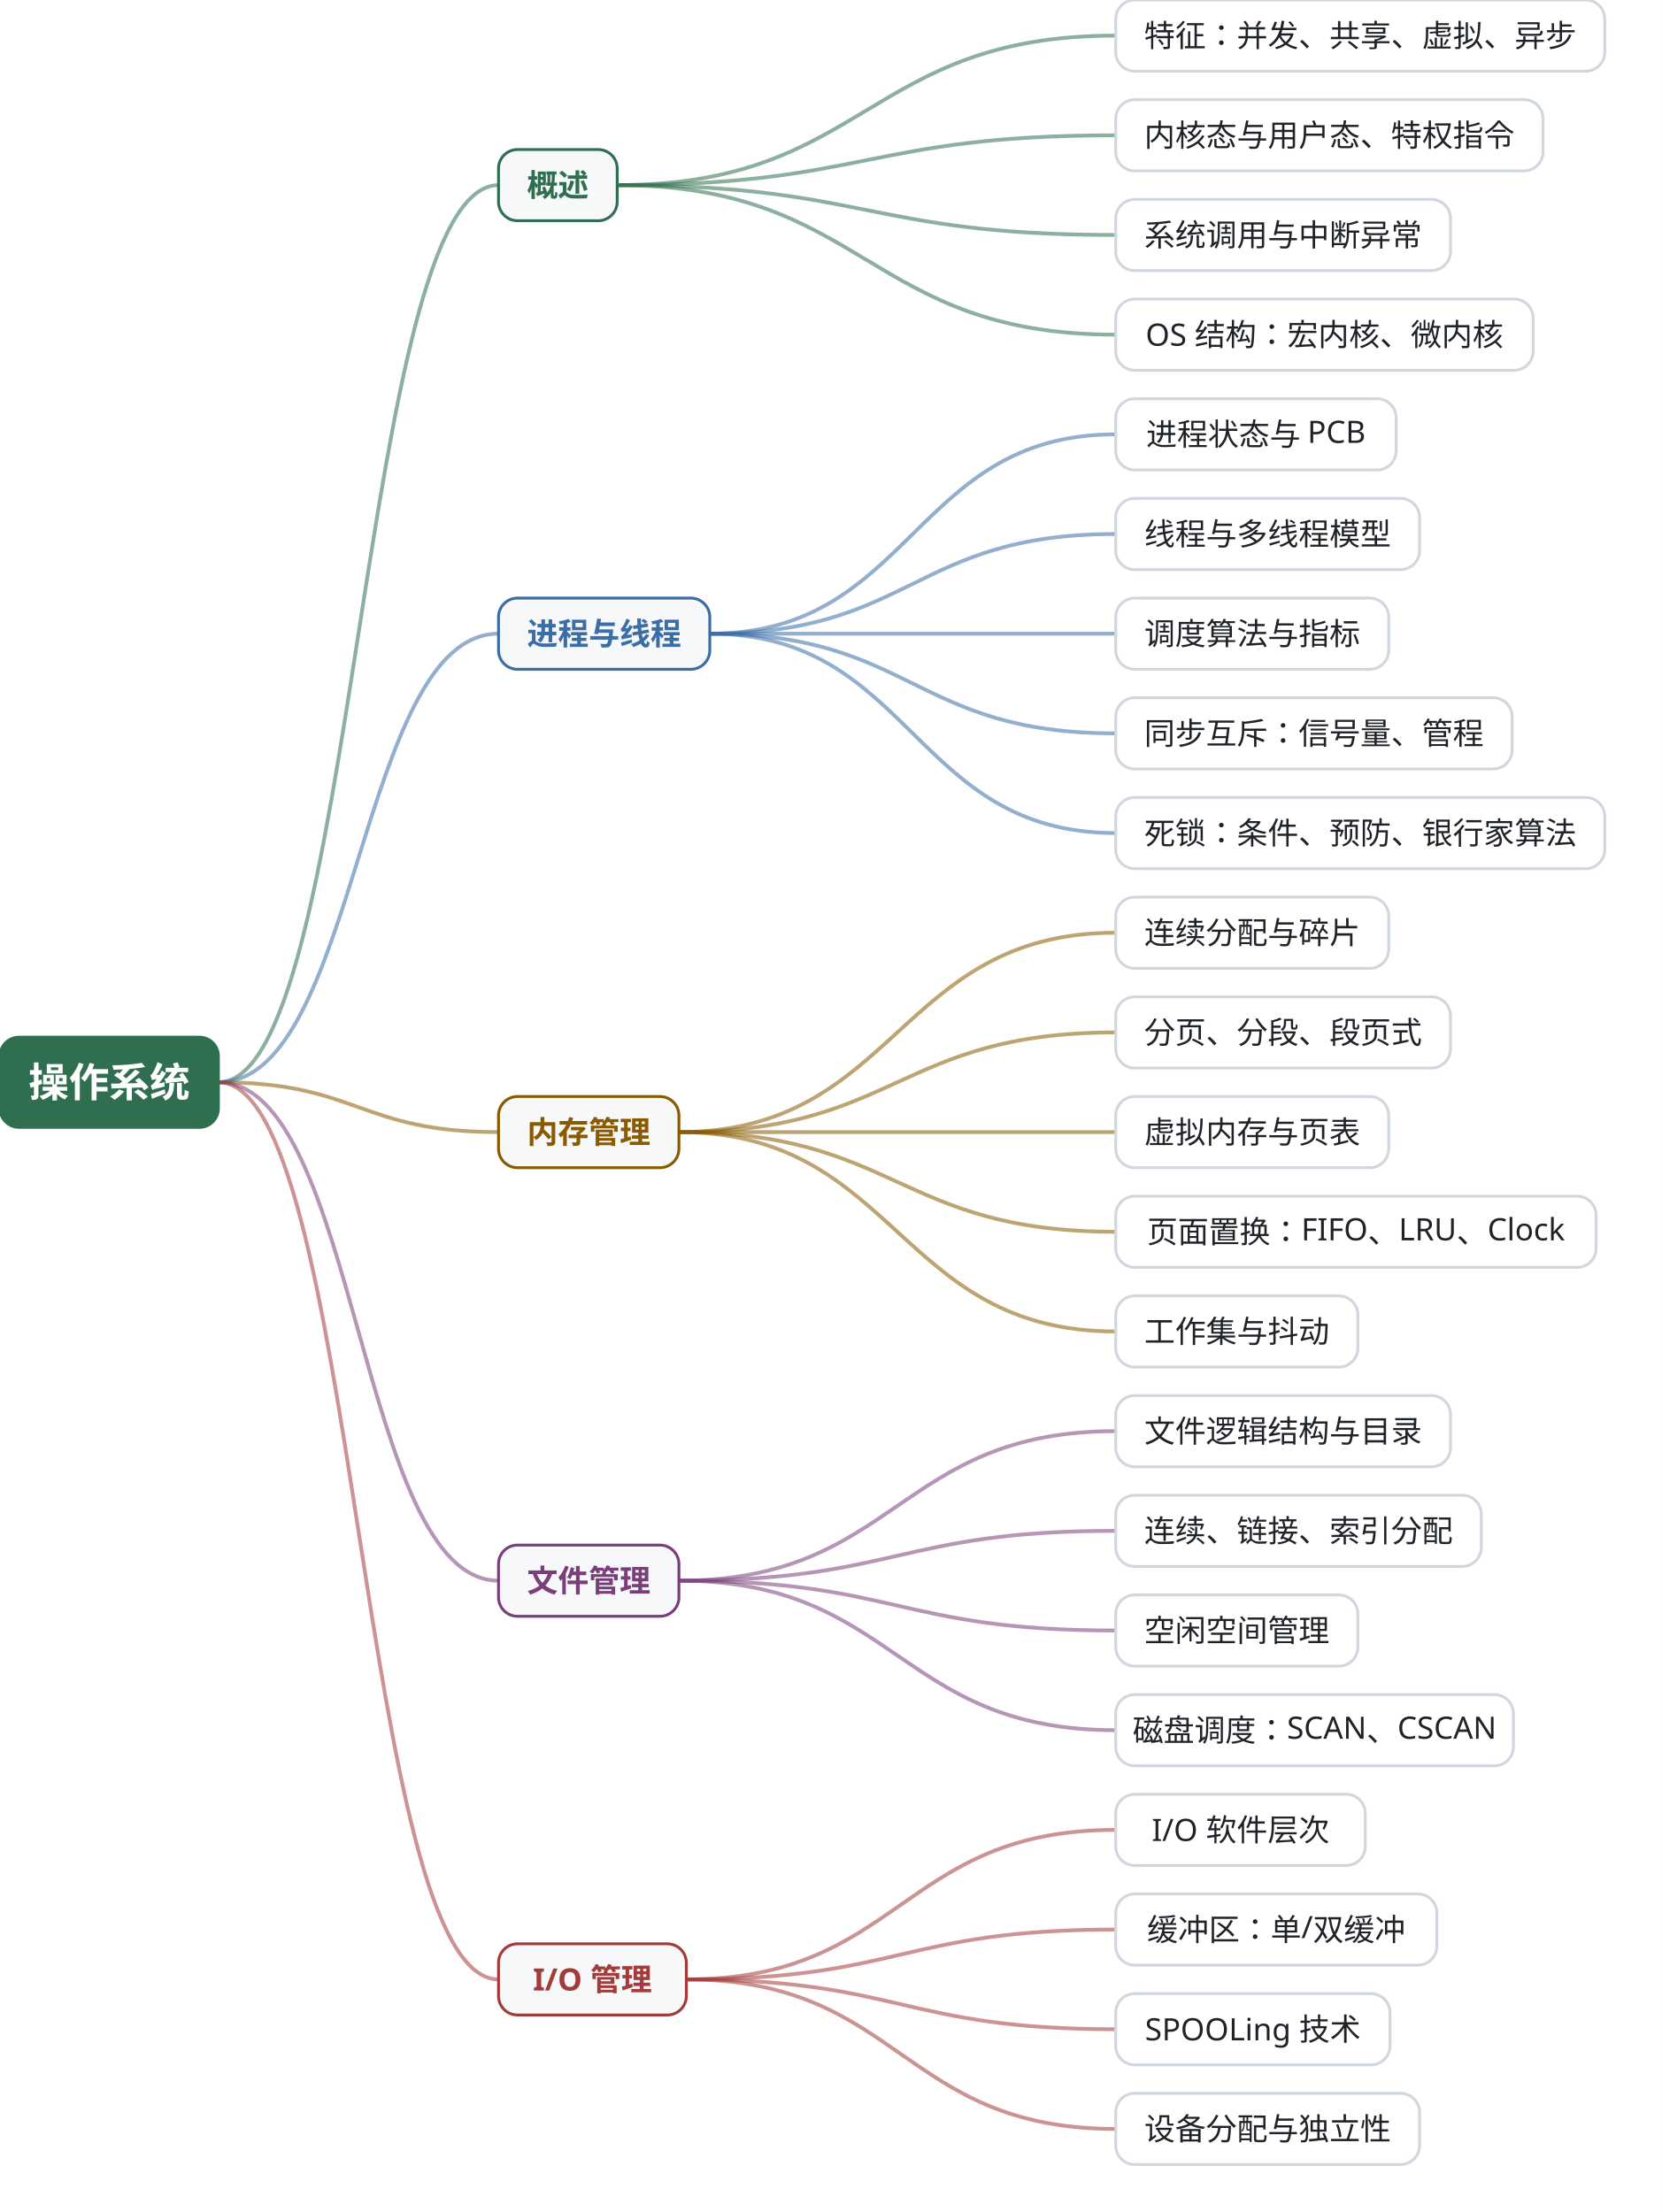
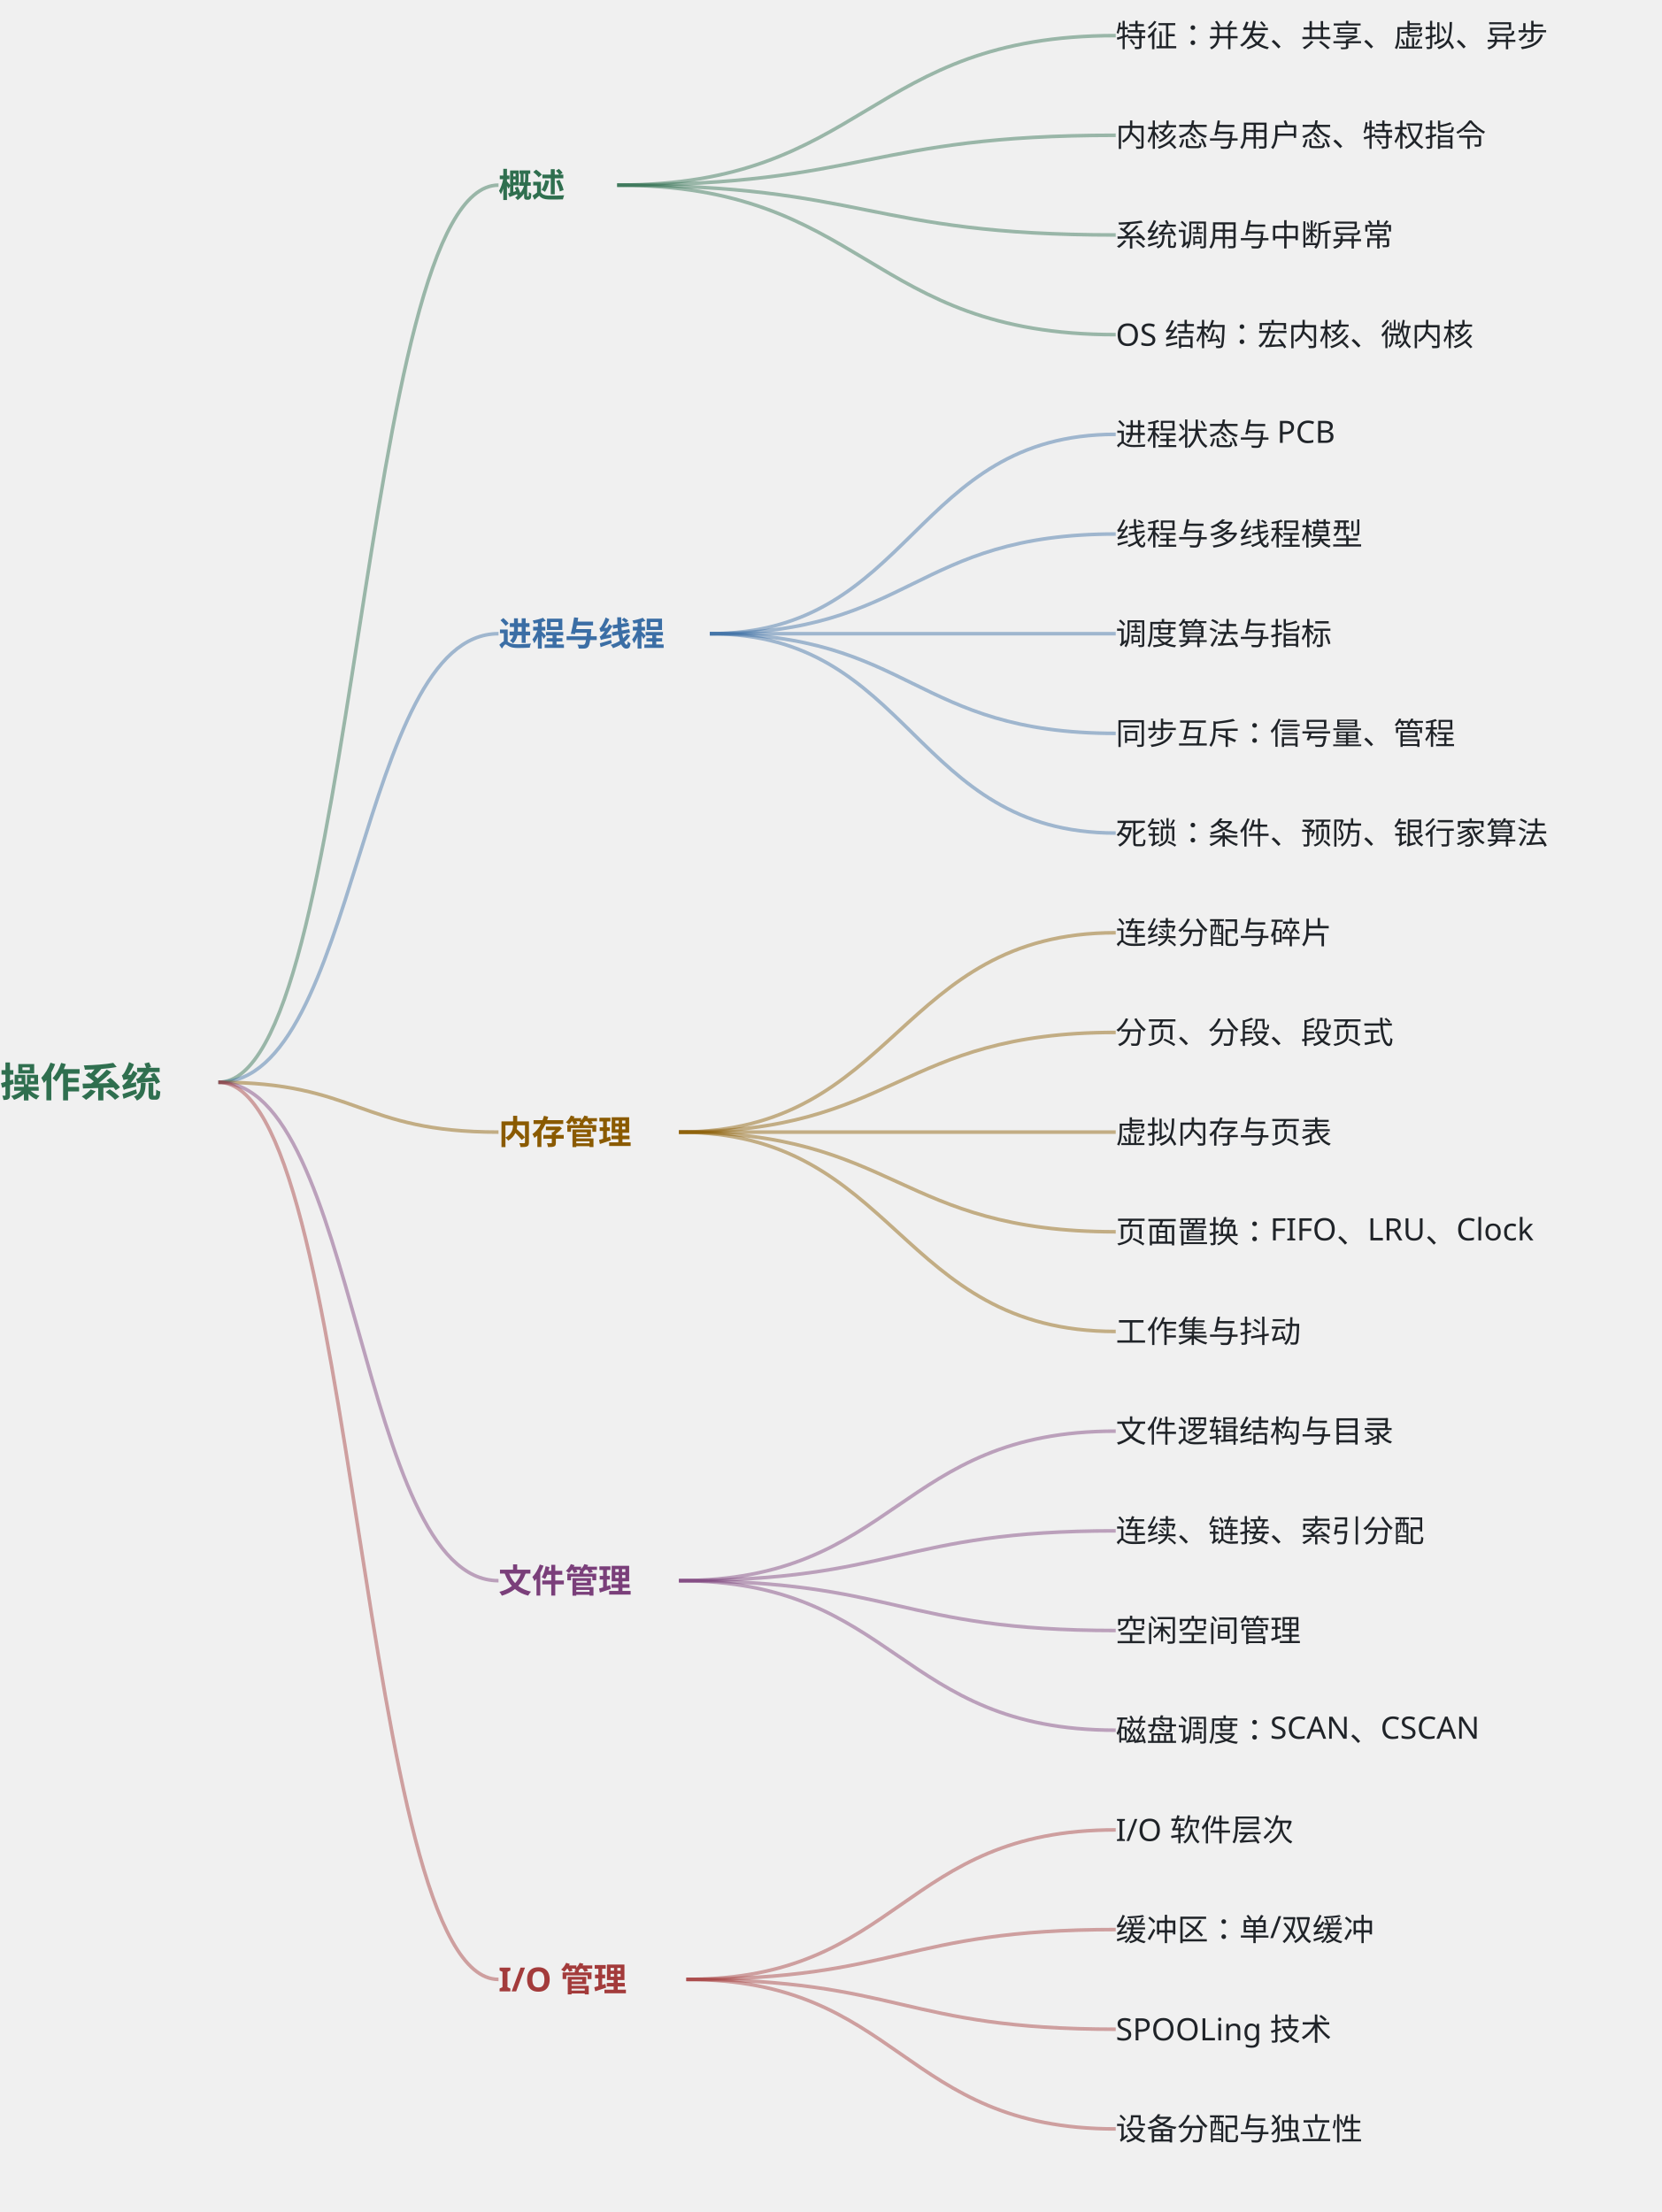
<svg xmlns="http://www.w3.org/2000/svg" viewBox="0 0 700 932" width="700" height="932" font-family="Microsoft YaHei, PingFang SC, sans-serif">
-   <rect width="100%" height="100%" fill="#ffffff" />
-   <path d="M92,456 C151,456 151,78 210,78" fill="none" stroke="var(--c1, #2f6f4f)" stroke-width="1.6" opacity="0.55" />
-   <path d="M260,78 C365,78 365,15 470,15" fill="none" stroke="var(--c1, #2f6f4f)" stroke-width="1.6" opacity="0.55" />
-   <path d="M260,78 C365,78 365,57 470,57" fill="none" stroke="var(--c1, #2f6f4f)" stroke-width="1.6" opacity="0.55" />
-   <path d="M260,78 C365,78 365,99 470,99" fill="none" stroke="var(--c1, #2f6f4f)" stroke-width="1.6" opacity="0.55" />
-   <path d="M260,78 C365,78 365,141 470,141" fill="none" stroke="var(--c1, #2f6f4f)" stroke-width="1.6" opacity="0.55" />
-   <path d="M92,456 C151,456 151,267 210,267" fill="none" stroke="var(--c2, #3b6ea5)" stroke-width="1.6" opacity="0.55" />
-   <path d="M299,267 C384.5,267 384.5,183 470,183" fill="none" stroke="var(--c2, #3b6ea5)" stroke-width="1.6" opacity="0.55" />
-   <path d="M299,267 C384.5,267 384.5,225 470,225" fill="none" stroke="var(--c2, #3b6ea5)" stroke-width="1.6" opacity="0.55" />
-   <path d="M299,267 C384.5,267 384.5,267 470,267" fill="none" stroke="var(--c2, #3b6ea5)" stroke-width="1.6" opacity="0.55" />
-   <path d="M299,267 C384.5,267 384.5,309 470,309" fill="none" stroke="var(--c2, #3b6ea5)" stroke-width="1.6" opacity="0.55" />
-   <path d="M299,267 C384.5,267 384.5,351 470,351" fill="none" stroke="var(--c2, #3b6ea5)" stroke-width="1.6" opacity="0.55" />
-   <path d="M92,456 C151,456 151,477 210,477" fill="none" stroke="var(--c3, #8a5a00)" stroke-width="1.6" opacity="0.55" />
-   <path d="M286,477 C378,477 378,393 470,393" fill="none" stroke="var(--c3, #8a5a00)" stroke-width="1.6" opacity="0.55" />
-   <path d="M286,477 C378,477 378,435 470,435" fill="none" stroke="var(--c3, #8a5a00)" stroke-width="1.6" opacity="0.55" />
-   <path d="M286,477 C378,477 378,477 470,477" fill="none" stroke="var(--c3, #8a5a00)" stroke-width="1.6" opacity="0.55" />
-   <path d="M286,477 C378,477 378,519 470,519" fill="none" stroke="var(--c3, #8a5a00)" stroke-width="1.6" opacity="0.55" />
-   <path d="M286,477 C378,477 378,561 470,561" fill="none" stroke="var(--c3, #8a5a00)" stroke-width="1.6" opacity="0.55" />
-   <path d="M92,456 C151,456 151,666 210,666" fill="none" stroke="var(--c4, #7a3f7a)" stroke-width="1.6" opacity="0.55" />
-   <path d="M286,666 C378,666 378,603 470,603" fill="none" stroke="var(--c4, #7a3f7a)" stroke-width="1.6" opacity="0.55" />
-   <path d="M286,666 C378,666 378,645 470,645" fill="none" stroke="var(--c4, #7a3f7a)" stroke-width="1.6" opacity="0.55" />
-   <path d="M286,666 C378,666 378,687 470,687" fill="none" stroke="var(--c4, #7a3f7a)" stroke-width="1.6" opacity="0.55" />
-   <path d="M286,666 C378,666 378,729 470,729" fill="none" stroke="var(--c4, #7a3f7a)" stroke-width="1.6" opacity="0.55" />
-   <path d="M92,456 C151,456 151,834 210,834" fill="none" stroke="var(--c5, #a33b3b)" stroke-width="1.6" opacity="0.55" />
-   <path d="M289.12,834 C379.56,834 379.56,771 470,771" fill="none" stroke="var(--c5, #a33b3b)" stroke-width="1.6" opacity="0.55" />
-   <path d="M289.12,834 C379.56,834 379.56,813 470,813" fill="none" stroke="var(--c5, #a33b3b)" stroke-width="1.6" opacity="0.55" />
-   <path d="M289.12,834 C379.56,834 379.56,855 470,855" fill="none" stroke="var(--c5, #a33b3b)" stroke-width="1.6" opacity="0.55" />
-   <path d="M289.12,834 C379.56,834 379.56,897 470,897" fill="none" stroke="var(--c5, #a33b3b)" stroke-width="1.6" opacity="0.55" />
-   <g>
-     <rect x="210" y="63" width="50" height="30" rx="8" fill="#f6f8fa" stroke="var(--c1, #2f6f4f)" stroke-width="1.2" />
-     <text x="235" y="82.68" text-anchor="middle" font-size="13" font-weight="700" fill="var(--c1, #2f6f4f)">概述</text>
-   </g>
-   <g>
-     <rect x="470" y="0" width="206" height="30" rx="8" fill="#ffffff" stroke="#d0d7de" stroke-width="1.2" />
-     <text x="573" y="19.68" text-anchor="middle" font-size="13" fill="#1f2328">特征：并发、共享、虚拟、异步</text>
-   </g>
-   <g>
-     <rect x="470" y="42" width="180" height="30" rx="8" fill="#ffffff" stroke="#d0d7de" stroke-width="1.2" />
-     <text x="560" y="61.68" text-anchor="middle" font-size="13" fill="#1f2328">内核态与用户态、特权指令</text>
-   </g>
-   <g>
-     <rect x="470" y="84" width="141" height="30" rx="8" fill="#ffffff" stroke="#d0d7de" stroke-width="1.2" />
-     <text x="540.5" y="103.68" text-anchor="middle" font-size="13" fill="#1f2328">系统调用与中断异常</text>
-   </g>
-   <g>
-     <rect x="470" y="126" width="175.84" height="30" rx="8" fill="#ffffff" stroke="#d0d7de" stroke-width="1.2" />
-     <text x="557.92" y="145.68" text-anchor="middle" font-size="13" fill="#1f2328">OS 结构：宏内核、微内核</text>
-   </g>
-   <g>
-     <rect x="210" y="252" width="89" height="30" rx="8" fill="#f6f8fa" stroke="var(--c2, #3b6ea5)" stroke-width="1.2" />
-     <text x="254.5" y="271.68" text-anchor="middle" font-size="13" font-weight="700" fill="var(--c2, #3b6ea5)">进程与线程</text>
-   </g>
-   <g>
-     <rect x="470" y="168" width="118.12" height="30" rx="8" fill="#ffffff" stroke="#d0d7de" stroke-width="1.2" />
-     <text x="529.06" y="187.68" text-anchor="middle" font-size="13" fill="#1f2328">进程状态与 PCB</text>
-   </g>
-   <g>
-     <rect x="470" y="210" width="128" height="30" rx="8" fill="#ffffff" stroke="#d0d7de" stroke-width="1.2" />
-     <text x="534" y="229.68" text-anchor="middle" font-size="13" fill="#1f2328">线程与多线程模型</text>
-   </g>
-   <g>
-     <rect x="470" y="252" width="115" height="30" rx="8" fill="#ffffff" stroke="#d0d7de" stroke-width="1.2" />
-     <text x="527.5" y="271.68" text-anchor="middle" font-size="13" fill="#1f2328">调度算法与指标</text>
-   </g>
-   <g>
-     <rect x="470" y="294" width="167" height="30" rx="8" fill="#ffffff" stroke="#d0d7de" stroke-width="1.2" />
-     <text x="553.5" y="313.68" text-anchor="middle" font-size="13" fill="#1f2328">同步互斥：信号量、管程</text>
-   </g>
-   <g>
-     <rect x="470" y="336" width="206" height="30" rx="8" fill="#ffffff" stroke="#d0d7de" stroke-width="1.2" />
-     <text x="573" y="355.68" text-anchor="middle" font-size="13" fill="#1f2328">死锁：条件、预防、银行家算法</text>
-   </g>
-   <g>
-     <rect x="210" y="462" width="76" height="30" rx="8" fill="#f6f8fa" stroke="var(--c3, #8a5a00)" stroke-width="1.2" />
-     <text x="248" y="481.68" text-anchor="middle" font-size="13" font-weight="700" fill="var(--c3, #8a5a00)">内存管理</text>
-   </g>
-   <g>
-     <rect x="470" y="378" width="115" height="30" rx="8" fill="#ffffff" stroke="#d0d7de" stroke-width="1.2" />
-     <text x="527.5" y="397.68" text-anchor="middle" font-size="13" fill="#1f2328">连续分配与碎片</text>
-   </g>
-   <g>
-     <rect x="470" y="420" width="141" height="30" rx="8" fill="#ffffff" stroke="#d0d7de" stroke-width="1.2" />
-     <text x="540.5" y="439.68" text-anchor="middle" font-size="13" fill="#1f2328">分页、分段、段页式</text>
-   </g>
-   <g>
-     <rect x="470" y="462" width="115" height="30" rx="8" fill="#ffffff" stroke="#d0d7de" stroke-width="1.2" />
-     <text x="527.5" y="481.68" text-anchor="middle" font-size="13" fill="#1f2328">虚拟内存与页表</text>
-   </g>
-   <g>
-     <rect x="470" y="504" width="202.36" height="30" rx="8" fill="#ffffff" stroke="#d0d7de" stroke-width="1.2" />
-     <text x="571.18" y="523.68" text-anchor="middle" font-size="13" fill="#1f2328">页面置换：FIFO、LRU、Clock</text>
-   </g>
-   <g>
-     <rect x="470" y="546" width="102" height="30" rx="8" fill="#ffffff" stroke="#d0d7de" stroke-width="1.2" />
-     <text x="521" y="565.68" text-anchor="middle" font-size="13" fill="#1f2328">工作集与抖动</text>
-   </g>
-   <g>
-     <rect x="210" y="651" width="76" height="30" rx="8" fill="#f6f8fa" stroke="var(--c4, #7a3f7a)" stroke-width="1.2" />
-     <text x="248" y="670.68" text-anchor="middle" font-size="13" font-weight="700" fill="var(--c4, #7a3f7a)">文件管理</text>
-   </g>
-   <g>
-     <rect x="470" y="588" width="141" height="30" rx="8" fill="#ffffff" stroke="#d0d7de" stroke-width="1.2" />
-     <text x="540.5" y="607.68" text-anchor="middle" font-size="13" fill="#1f2328">文件逻辑结构与目录</text>
-   </g>
-   <g>
-     <rect x="470" y="630" width="154" height="30" rx="8" fill="#ffffff" stroke="#d0d7de" stroke-width="1.2" />
-     <text x="547" y="649.68" text-anchor="middle" font-size="13" fill="#1f2328">连续、链接、索引分配</text>
-   </g>
-   <g>
-     <rect x="470" y="672" width="102" height="30" rx="8" fill="#ffffff" stroke="#d0d7de" stroke-width="1.2" />
-     <text x="521" y="691.68" text-anchor="middle" font-size="13" fill="#1f2328">空闲空间管理</text>
-   </g>
-   <g>
-     <rect x="470" y="714" width="167.52" height="30" rx="8" fill="#ffffff" stroke="#d0d7de" stroke-width="1.2" />
-     <text x="553.76" y="733.68" text-anchor="middle" font-size="13" fill="#1f2328">磁盘调度：SCAN、CSCAN</text>
-   </g>
-   <g>
-     <rect x="210" y="819" width="79.12" height="30" rx="8" fill="#f6f8fa" stroke="var(--c5, #a33b3b)" stroke-width="1.2" />
-     <text x="249.56" y="838.68" text-anchor="middle" font-size="13" font-weight="700" fill="var(--c5, #a33b3b)">I/O 管理</text>
-   </g>
-   <g>
-     <rect x="470" y="756" width="105.12" height="30" rx="8" fill="#ffffff" stroke="#d0d7de" stroke-width="1.2" />
-     <text x="522.56" y="775.68" text-anchor="middle" font-size="13" fill="#1f2328">I/O 软件层次</text>
-   </g>
-   <g>
-     <rect x="470" y="798" width="135.28" height="30" rx="8" fill="#ffffff" stroke="#d0d7de" stroke-width="1.2" />
-     <text x="537.64" y="817.68" text-anchor="middle" font-size="13" fill="#1f2328">缓冲区：单/双缓冲</text>
-   </g>
-   <g>
-     <rect x="470" y="840" width="115.52" height="30" rx="8" fill="#ffffff" stroke="#d0d7de" stroke-width="1.2" />
-     <text x="527.76" y="859.68" text-anchor="middle" font-size="13" fill="#1f2328">SPOOLing 技术</text>
-   </g>
-   <g>
-     <rect x="470" y="882" width="128" height="30" rx="8" fill="#ffffff" stroke="#d0d7de" stroke-width="1.2" />
-     <text x="534" y="901.68" text-anchor="middle" font-size="13" fill="#1f2328">设备分配与独立性</text>
-   </g>
-   <g>
-     <rect x="0" y="437" width="92" height="38" rx="8" fill="#2f6f4f" stroke="#2f6f4f" stroke-width="1.2" />
-     <text x="46" y="462.12" text-anchor="middle" font-size="17" font-weight="700" fill="#ffffff">操作系统</text>
-   </g>
+   <path d="M92,456 C151,456 151,78 210,78" fill="none" stroke="var(--c1, #2f6f4f)" stroke-width="1.5" opacity="0.45" />
+   <path d="M260,78 C365,78 365,15 470,15" fill="none" stroke="var(--c1, #2f6f4f)" stroke-width="1.5" opacity="0.45" />
+   <path d="M260,78 C365,78 365,57 470,57" fill="none" stroke="var(--c1, #2f6f4f)" stroke-width="1.5" opacity="0.45" />
+   <path d="M260,78 C365,78 365,99 470,99" fill="none" stroke="var(--c1, #2f6f4f)" stroke-width="1.5" opacity="0.45" />
+   <path d="M260,78 C365,78 365,141 470,141" fill="none" stroke="var(--c1, #2f6f4f)" stroke-width="1.5" opacity="0.45" />
+   <path d="M92,456 C151,456 151,267 210,267" fill="none" stroke="var(--c2, #3b6ea5)" stroke-width="1.5" opacity="0.45" />
+   <path d="M299,267 C384.5,267 384.5,183 470,183" fill="none" stroke="var(--c2, #3b6ea5)" stroke-width="1.5" opacity="0.45" />
+   <path d="M299,267 C384.5,267 384.5,225 470,225" fill="none" stroke="var(--c2, #3b6ea5)" stroke-width="1.5" opacity="0.45" />
+   <path d="M299,267 C384.5,267 384.5,267 470,267" fill="none" stroke="var(--c2, #3b6ea5)" stroke-width="1.5" opacity="0.45" />
+   <path d="M299,267 C384.5,267 384.5,309 470,309" fill="none" stroke="var(--c2, #3b6ea5)" stroke-width="1.5" opacity="0.45" />
+   <path d="M299,267 C384.5,267 384.5,351 470,351" fill="none" stroke="var(--c2, #3b6ea5)" stroke-width="1.5" opacity="0.45" />
+   <path d="M92,456 C151,456 151,477 210,477" fill="none" stroke="var(--c3, #8a5a00)" stroke-width="1.5" opacity="0.45" />
+   <path d="M286,477 C378,477 378,393 470,393" fill="none" stroke="var(--c3, #8a5a00)" stroke-width="1.5" opacity="0.45" />
+   <path d="M286,477 C378,477 378,435 470,435" fill="none" stroke="var(--c3, #8a5a00)" stroke-width="1.5" opacity="0.45" />
+   <path d="M286,477 C378,477 378,477 470,477" fill="none" stroke="var(--c3, #8a5a00)" stroke-width="1.5" opacity="0.45" />
+   <path d="M286,477 C378,477 378,519 470,519" fill="none" stroke="var(--c3, #8a5a00)" stroke-width="1.5" opacity="0.45" />
+   <path d="M286,477 C378,477 378,561 470,561" fill="none" stroke="var(--c3, #8a5a00)" stroke-width="1.5" opacity="0.45" />
+   <path d="M92,456 C151,456 151,666 210,666" fill="none" stroke="var(--c4, #7a3f7a)" stroke-width="1.5" opacity="0.45" />
+   <path d="M286,666 C378,666 378,603 470,603" fill="none" stroke="var(--c4, #7a3f7a)" stroke-width="1.5" opacity="0.45" />
+   <path d="M286,666 C378,666 378,645 470,645" fill="none" stroke="var(--c4, #7a3f7a)" stroke-width="1.5" opacity="0.45" />
+   <path d="M286,666 C378,666 378,687 470,687" fill="none" stroke="var(--c4, #7a3f7a)" stroke-width="1.5" opacity="0.45" />
+   <path d="M286,666 C378,666 378,729 470,729" fill="none" stroke="var(--c4, #7a3f7a)" stroke-width="1.5" opacity="0.45" />
+   <path d="M92,456 C151,456 151,834 210,834" fill="none" stroke="var(--c5, #a33b3b)" stroke-width="1.5" opacity="0.45" />
+   <path d="M289.12,834 C379.56,834 379.56,771 470,771" fill="none" stroke="var(--c5, #a33b3b)" stroke-width="1.5" opacity="0.45" />
+   <path d="M289.12,834 C379.56,834 379.56,813 470,813" fill="none" stroke="var(--c5, #a33b3b)" stroke-width="1.5" opacity="0.45" />
+   <path d="M289.12,834 C379.56,834 379.56,855 470,855" fill="none" stroke="var(--c5, #a33b3b)" stroke-width="1.5" opacity="0.45" />
+   <path d="M289.12,834 C379.56,834 379.56,897 470,897" fill="none" stroke="var(--c5, #a33b3b)" stroke-width="1.5" opacity="0.45" />
+   <text x="210" y="83.04" font-size="14" font-weight="700" fill="var(--c1, #2f6f4f)">概述</text>
+   <text x="470" y="19.68" font-size="13" fill="#1f2328">特征：并发、共享、虚拟、异步</text>
+   <text x="470" y="61.68" font-size="13" fill="#1f2328">内核态与用户态、特权指令</text>
+   <text x="470" y="103.68" font-size="13" fill="#1f2328">系统调用与中断异常</text>
+   <text x="470" y="145.68" font-size="13" fill="#1f2328">OS 结构：宏内核、微内核</text>
+   <text x="210" y="272.04" font-size="14" font-weight="700" fill="var(--c2, #3b6ea5)">进程与线程</text>
+   <text x="470" y="187.68" font-size="13" fill="#1f2328">进程状态与 PCB</text>
+   <text x="470" y="229.68" font-size="13" fill="#1f2328">线程与多线程模型</text>
+   <text x="470" y="271.68" font-size="13" fill="#1f2328">调度算法与指标</text>
+   <text x="470" y="313.68" font-size="13" fill="#1f2328">同步互斥：信号量、管程</text>
+   <text x="470" y="355.68" font-size="13" fill="#1f2328">死锁：条件、预防、银行家算法</text>
+   <text x="210" y="482.04" font-size="14" font-weight="700" fill="var(--c3, #8a5a00)">内存管理</text>
+   <text x="470" y="397.68" font-size="13" fill="#1f2328">连续分配与碎片</text>
+   <text x="470" y="439.68" font-size="13" fill="#1f2328">分页、分段、段页式</text>
+   <text x="470" y="481.68" font-size="13" fill="#1f2328">虚拟内存与页表</text>
+   <text x="470" y="523.68" font-size="13" fill="#1f2328">页面置换：FIFO、LRU、Clock</text>
+   <text x="470" y="565.68" font-size="13" fill="#1f2328">工作集与抖动</text>
+   <text x="210" y="671.04" font-size="14" font-weight="700" fill="var(--c4, #7a3f7a)">文件管理</text>
+   <text x="470" y="607.68" font-size="13" fill="#1f2328">文件逻辑结构与目录</text>
+   <text x="470" y="649.68" font-size="13" fill="#1f2328">连续、链接、索引分配</text>
+   <text x="470" y="691.68" font-size="13" fill="#1f2328">空闲空间管理</text>
+   <text x="470" y="733.68" font-size="13" fill="#1f2328">磁盘调度：SCAN、CSCAN</text>
+   <text x="210" y="839.04" font-size="14" font-weight="700" fill="var(--c5, #a33b3b)">I/O 管理</text>
+   <text x="470" y="775.68" font-size="13" fill="#1f2328">I/O 软件层次</text>
+   <text x="470" y="817.68" font-size="13" fill="#1f2328">缓冲区：单/双缓冲</text>
+   <text x="470" y="859.68" font-size="13" fill="#1f2328">SPOOLing 技术</text>
+   <text x="470" y="901.68" font-size="13" fill="#1f2328">设备分配与独立性</text>
+   <text x="0" y="462.12" font-size="17" font-weight="700" fill="#2f6f4f">操作系统</text>
</svg>
